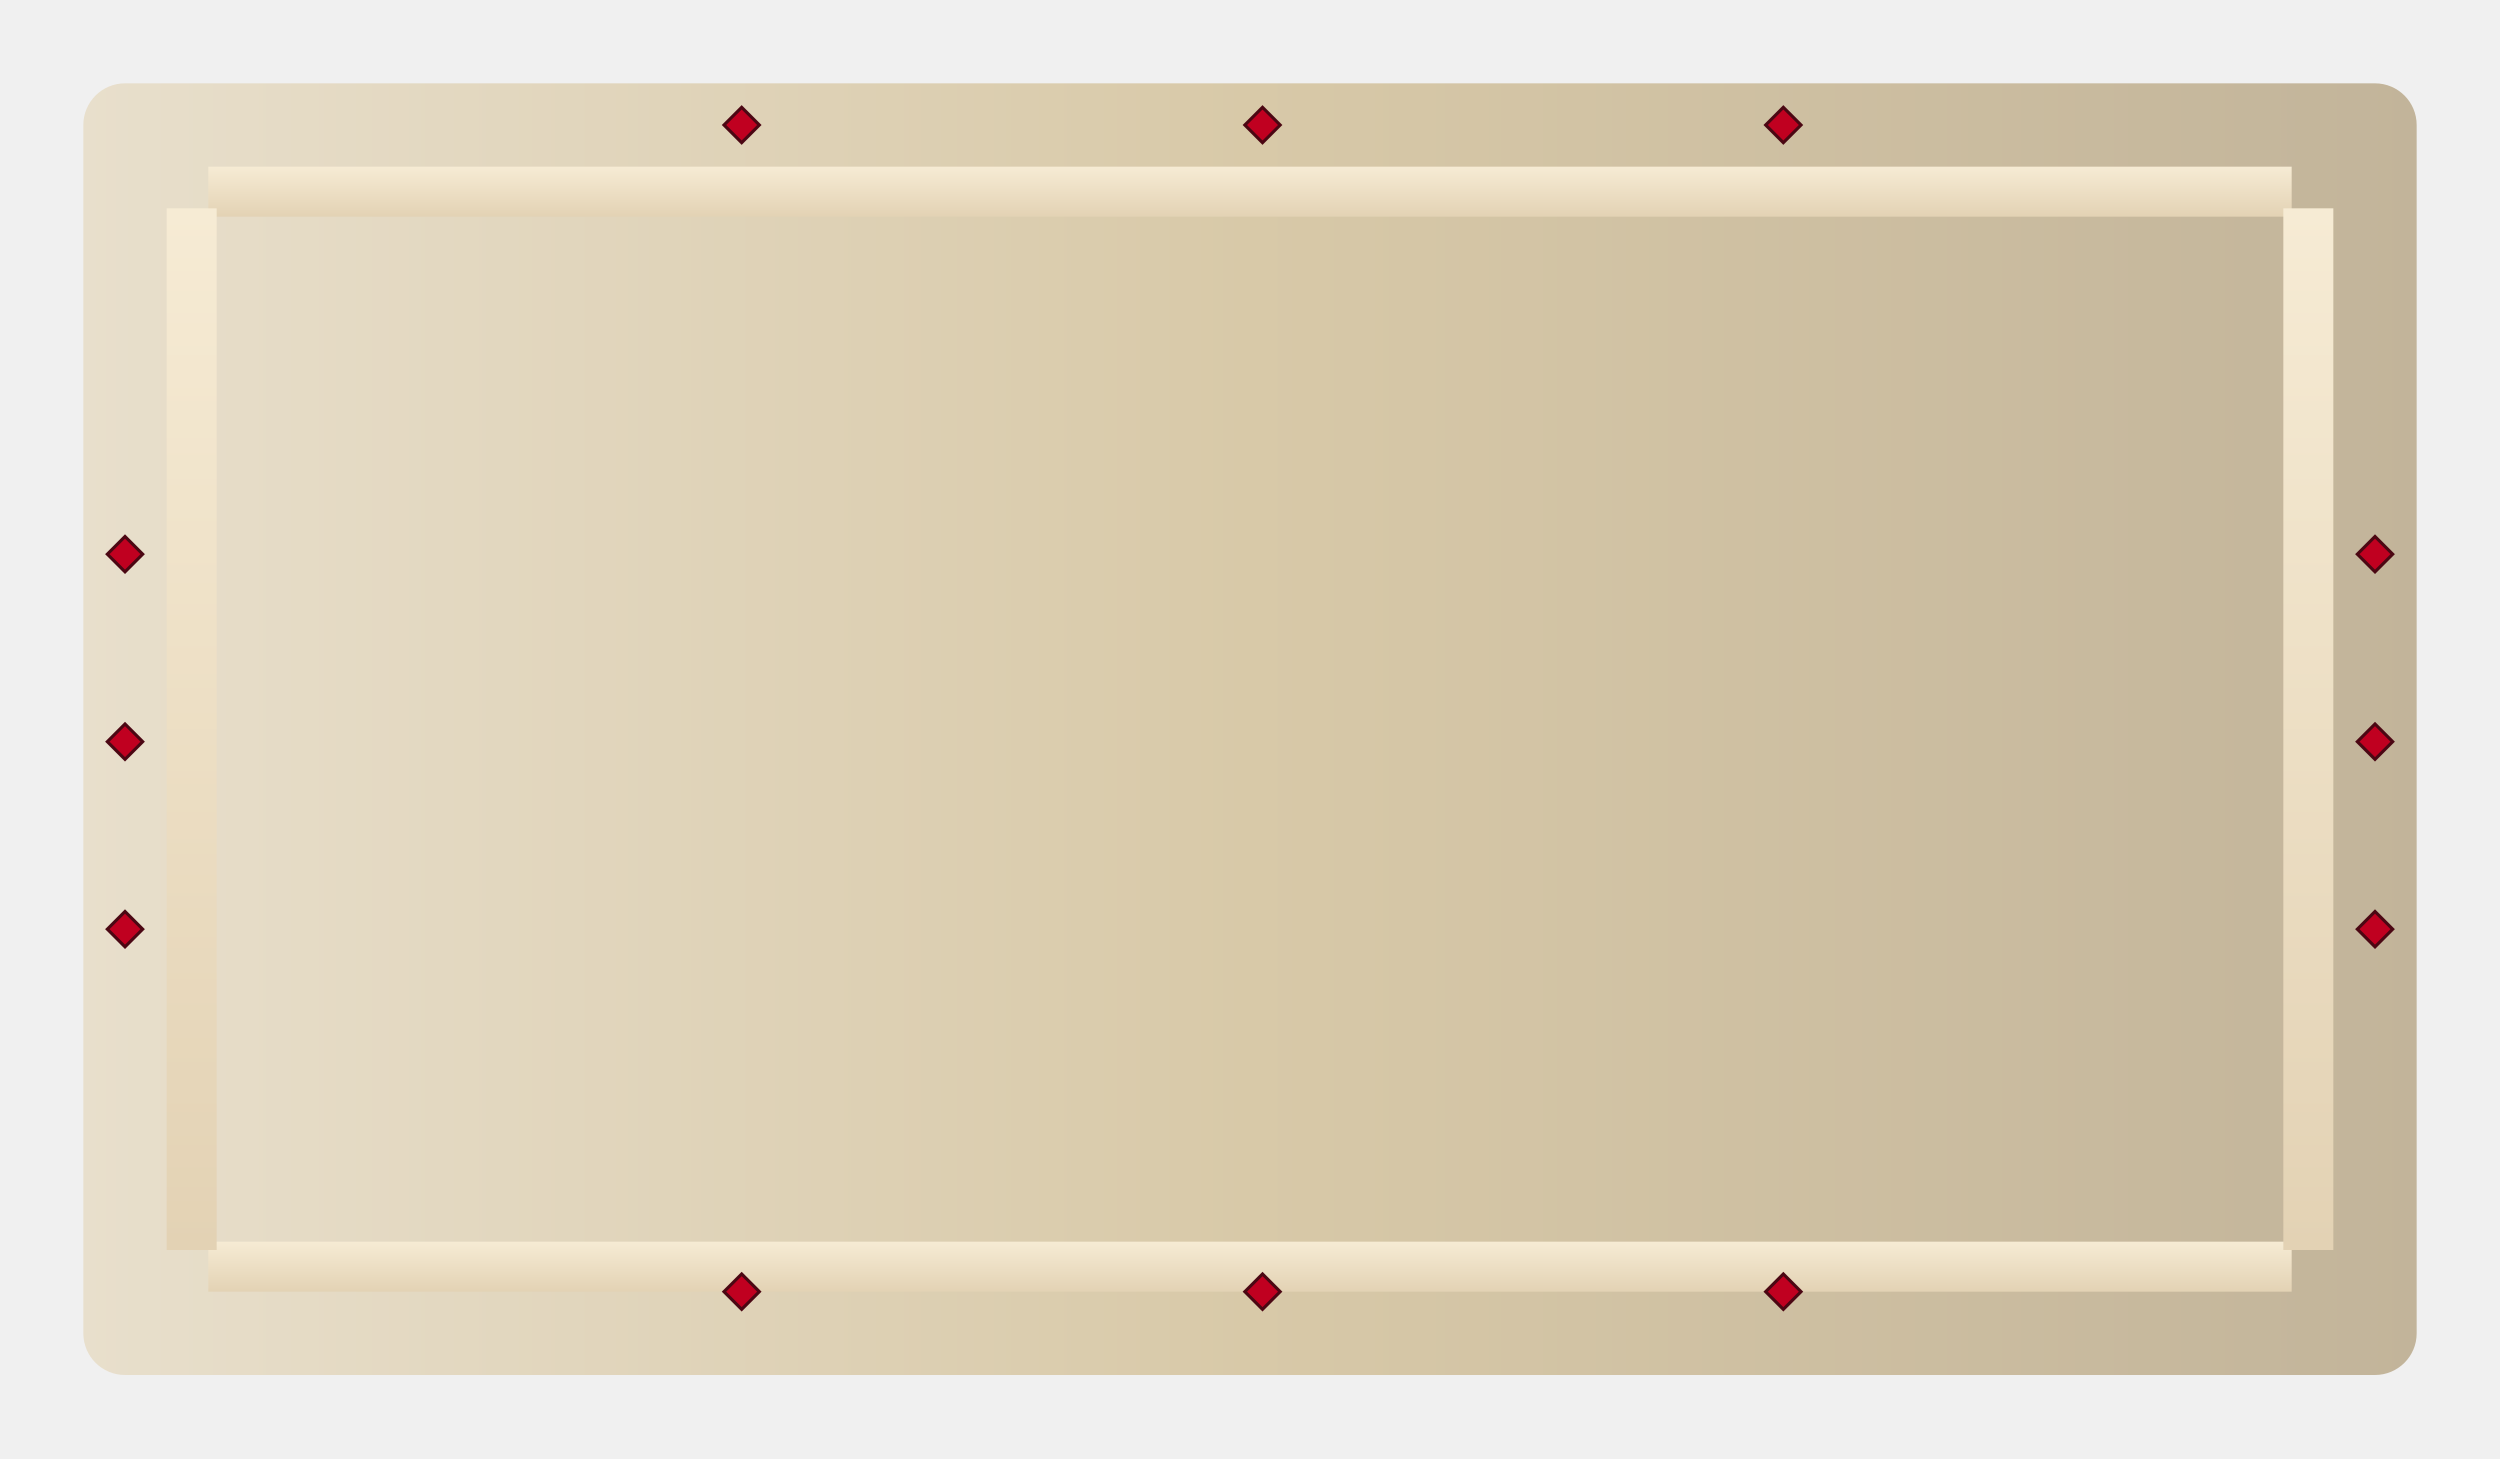
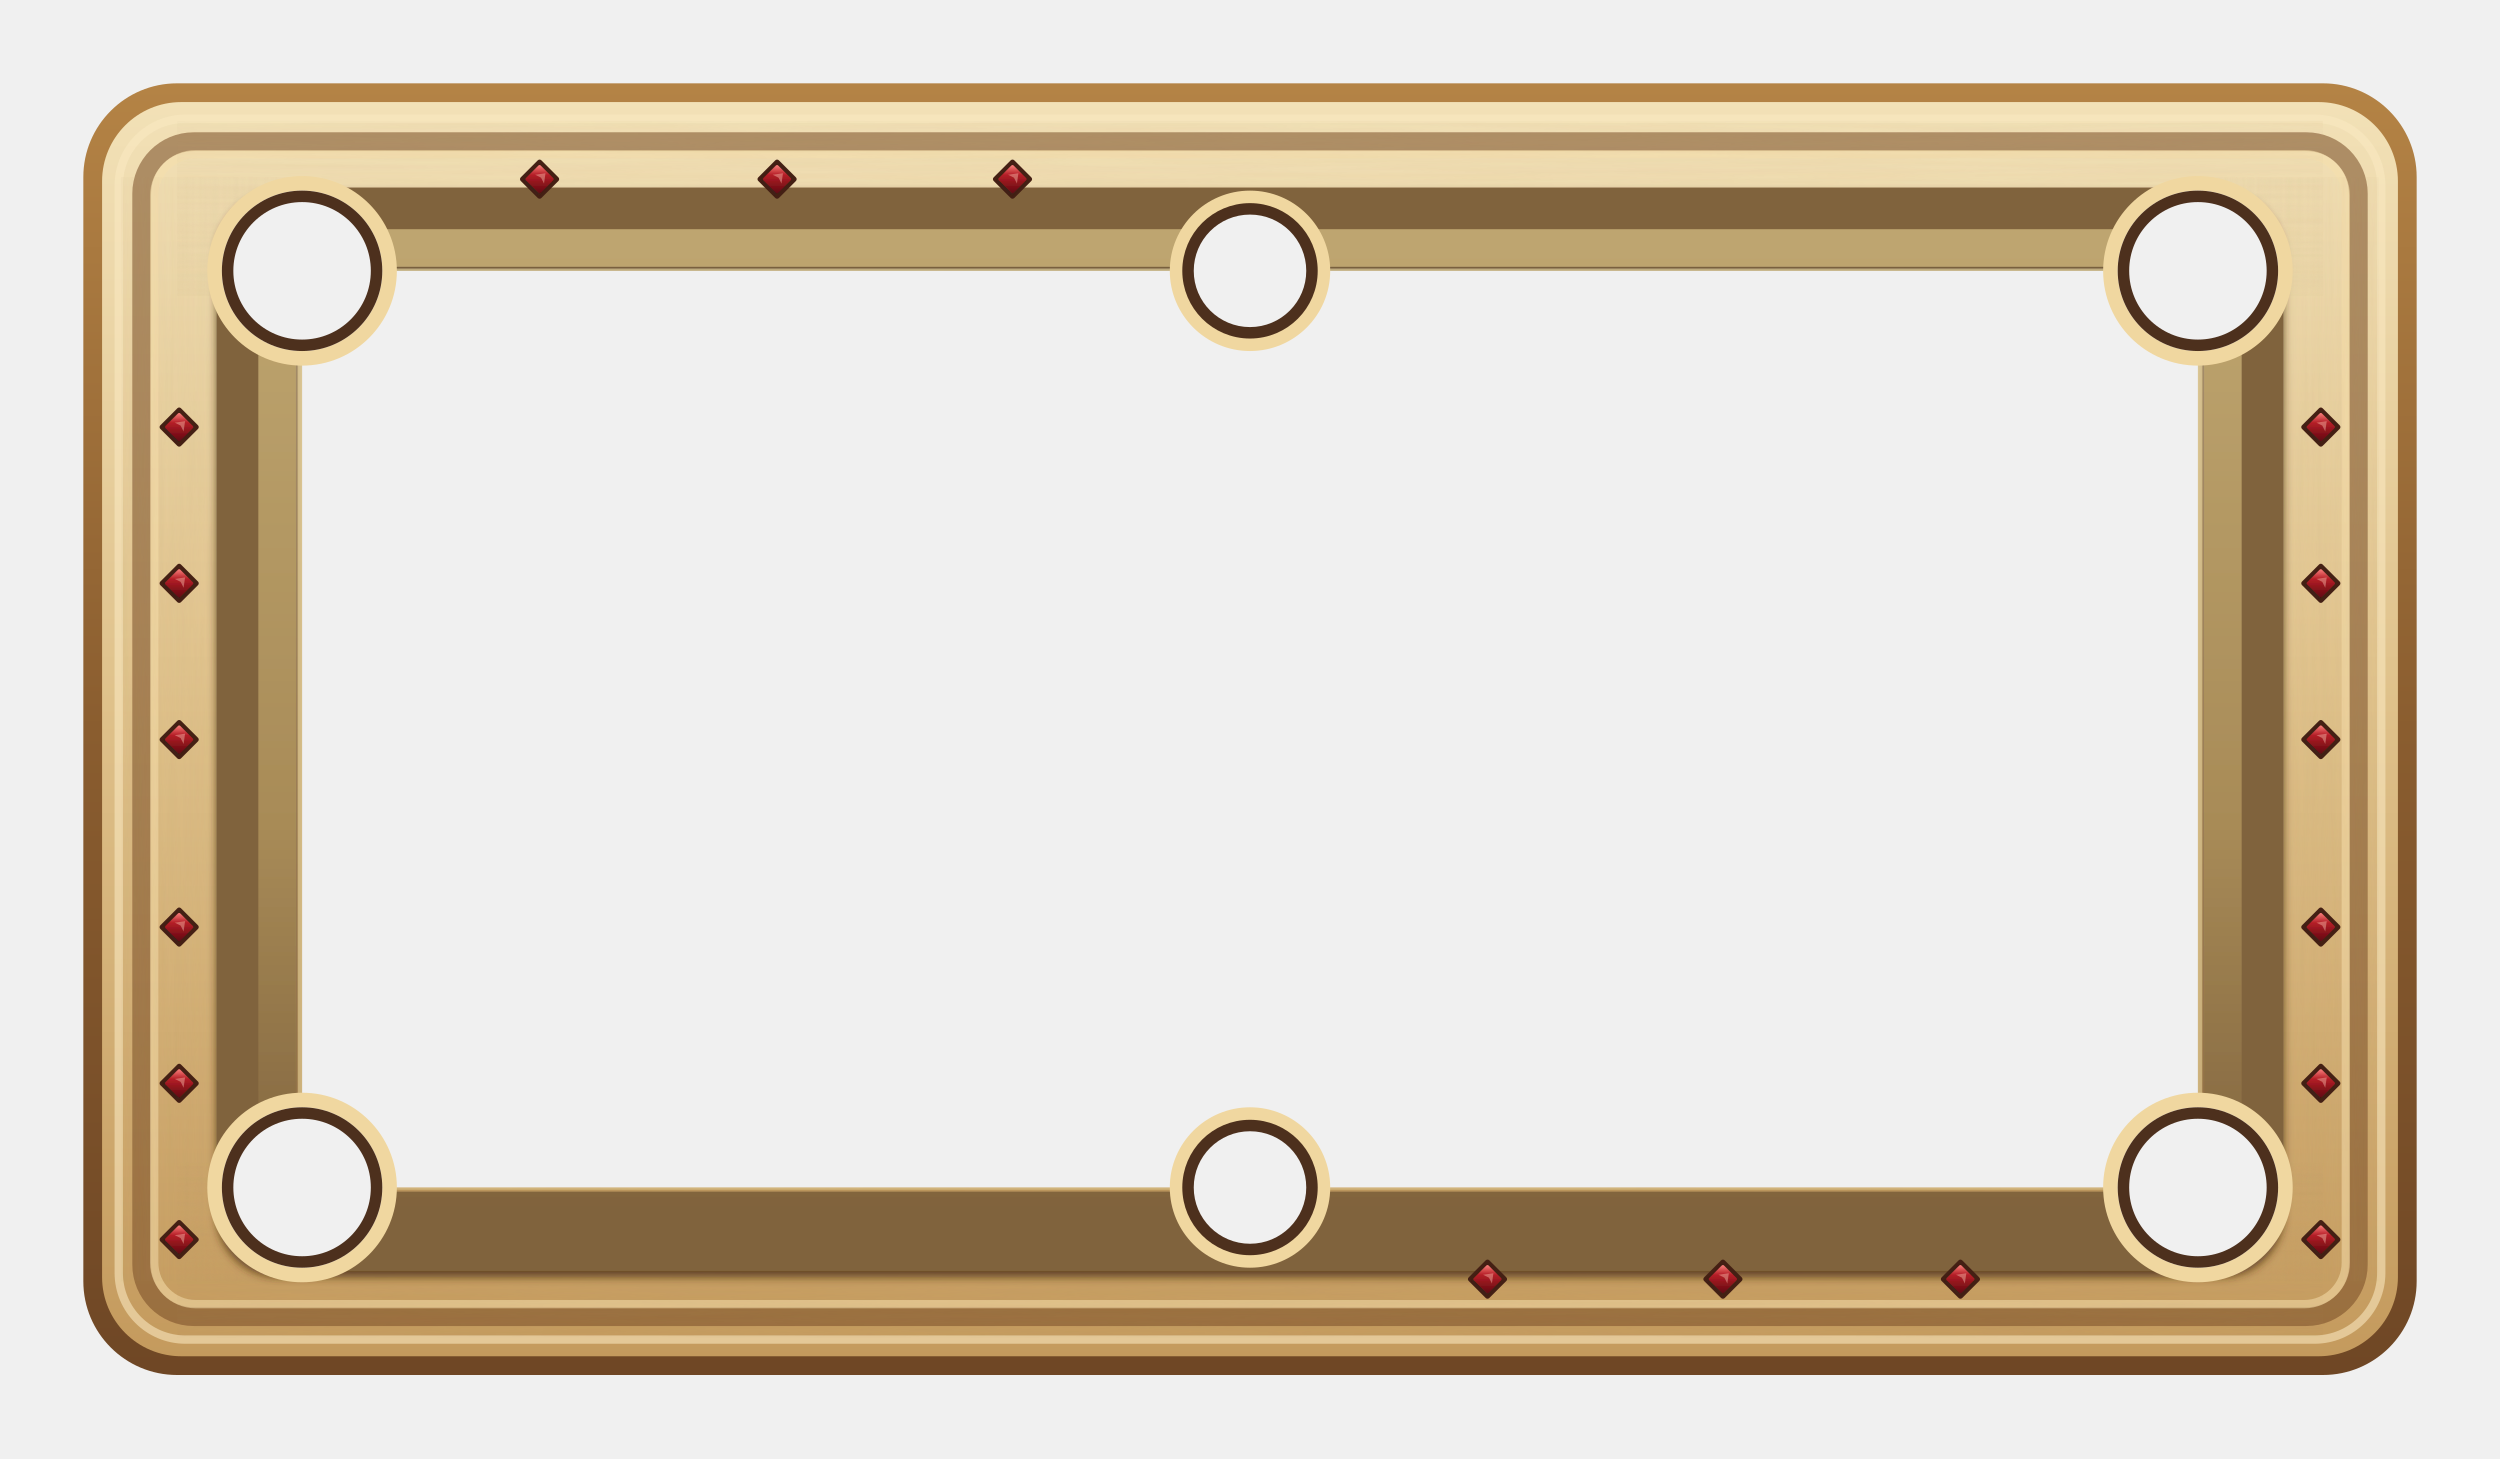
- <svg xmlns="http://www.w3.org/2000/svg" viewBox="0 0 1200 700">
-   <rect x="0" y="0" width="1200" height="700" fill="none" />
+ <svg xmlns="http://www.w3.org/2000/svg" width="1200" height="700" viewBox="0 0 1200 700" role="img" aria-label="Transparent white oak billiard table rail overlay">
  <defs>
-     <linearGradient id="oakRail" x1="0%" y1="0%" x2="100%" y2="0%">
-       <stop offset="0%" stop-color="#e8dfcc" />
-       <stop offset="50%" stop-color="#d8c9a8" />
-       <stop offset="100%" stop-color="#c2b49a" />
+     <linearGradient id="oakBase" x1="0" y1="0" x2="0" y2="1">
+       <stop offset="0" stop-color="#f2e1b7" />
+       <stop offset="0.48" stop-color="#dfc18a" />
+       <stop offset="1" stop-color="#c49a5d" />
    </linearGradient>
+     <linearGradient id="oakEdge" x1="0" y1="0" x2="0" y2="1">
+       <stop offset="0" stop-color="#b48345" />
+       <stop offset="0.5" stop-color="#8a5d2f" />
+       <stop offset="1" stop-color="#6f4725" />
+     </linearGradient>
+     <linearGradient id="cushion" x1="0" y1="0" x2="0" y2="1">
+       <stop offset="0" stop-color="#bea56f" />
+       <stop offset="0.6" stop-color="#a88b57" />
+       <stop offset="1" stop-color="#80633d" />
+     </linearGradient>
+     <linearGradient id="ruby" x1="0" y1="0" x2="1" y2="1">
+       <stop offset="0" stop-color="#ff8580" />
+       <stop offset="0.35" stop-color="#b51f27" />
+       <stop offset="1" stop-color="#5e0710" />
+     </linearGradient>
+     <filter id="oakGrain" x="-5%" y="-10%" width="110%" height="120%">
+       <feTurbulence type="fractalNoise" baseFrequency="0.012 0.42" numOctaves="2" seed="18" result="noise" />
+       <feColorMatrix in="noise" type="matrix" values="           0.36 0    0    0 0.23           0    0.25 0    0 0.14           0    0    0.13 0 0.05           0    0    0    0.24 0" />
+     </filter>
+     <filter id="oakGrainVertical" x="-10%" y="-5%" width="120%" height="110%">
+       <feTurbulence type="fractalNoise" baseFrequency="0.42 0.012" numOctaves="2" seed="27" result="noise" />
+       <feColorMatrix in="noise" type="matrix" values="           0.36 0    0    0 0.23           0    0.25 0    0 0.14           0    0    0.13 0 0.05           0    0    0    0.24 0" />
+     </filter>
+     <filter id="cushionInset" x="-10%" y="-10%" width="120%" height="120%">
+       <feDropShadow dx="0" dy="3" stdDeviation="2" flood-color="#442b18" flood-opacity="0.75" />
+     </filter>
+     <filter id="rubyInset" x="-80%" y="-80%" width="260%" height="260%">
+       <feDropShadow dx="0" dy="1" stdDeviation="0.55" flood-color="#3e1f14" flood-opacity="0.9" />
+     </filter>
+     <mask id="tableCutouts" maskUnits="userSpaceOnUse" x="0" y="0" width="1200" height="700">
+       <rect width="1200" height="700" fill="white" />
+       <rect x="145" y="130" width="910" height="440" rx="8" fill="black" />
+       <circle cx="145" cy="130" r="43" fill="black" />
+       <circle cx="600" cy="130" r="36" fill="black" />
+       <circle cx="1055" cy="130" r="43" fill="black" />
+       <circle cx="145" cy="570" r="43" fill="black" />
+       <circle cx="600" cy="570" r="36" fill="black" />
+       <circle cx="1055" cy="570" r="43" fill="black" />
+     </mask>
+     <mask id="pocketCenter" maskUnits="userSpaceOnUse" x="0" y="0" width="1200" height="700">
+       <rect width="1200" height="700" fill="white" />
+       <circle cx="145" cy="130" r="33" fill="black" />
+       <circle cx="600" cy="130" r="27" fill="black" />
+       <circle cx="1055" cy="130" r="33" fill="black" />
+       <circle cx="145" cy="570" r="33" fill="black" />
+       <circle cx="600" cy="570" r="27" fill="black" />
+       <circle cx="1055" cy="570" r="33" fill="black" />
+     </mask>
+     <clipPath id="topBottomClip">
+       <path fill-rule="evenodd" d="           M 85 58 H 1115 V 142 H 85 Z           M 85 558 H 1115 V 642 H 85 Z         " />
+     </clipPath>
+     <clipPath id="sideClip">
+       <path fill-rule="evenodd" d="           M 58 85 H 142 V 615 H 58 Z           M 1058 85 H 1142 V 615 H 1058 Z         " />
+     </clipPath>
+     <g id="diamond">
+       <rect x="-7" y="-7" width="14" height="14" rx="1.2" fill="#442014" transform="rotate(45)" />
+       <rect x="-5" y="-5" width="10" height="10" rx="0.7" fill="url(#ruby)" transform="rotate(45)" filter="url(#rubyInset)" />
+       <path d="M 0 -4 L 3 0 L 0 -1 L -3 0 Z" fill="#ffd0bc" opacity="0.4" transform="rotate(45)" />
+     </g>
  </defs>
-   <rect x="40" y="40" width="1120" height="620" rx="20" ry="20" fill="url(#oakRail)" />
-   <defs>
-     <linearGradient id="blondCushion" x1="0%" y1="0%" x2="0%" y2="100%">
-       <stop offset="0%" stop-color="#f6ebd4" />
-       <stop offset="100%" stop-color="#e3d2b4" />
-     </linearGradient>
-   </defs>
-   <rect x="100" y="80" width="1000" height="24" fill="url(#blondCushion)" />
-   <rect x="100" y="596" width="1000" height="24" fill="url(#blondCushion)" />
-   <rect x="80" y="100" width="24" height="500" fill="url(#blondCushion)" />
-   <rect x="1096" y="100" width="24" height="500" fill="url(#blondCushion)" />
-   <circle cx="100" cy="100" r="30" fill="none" stroke="none" />
-   <circle cx="1100" cy="100" r="30" fill="none" stroke="none" />
-   <circle cx="100" cy="600" r="30" fill="none" stroke="none" />
-   <circle cx="1100" cy="600" r="30" fill="none" stroke="none" />
-   <circle cx="600" cy="100" r="30" fill="none" stroke="none" />
-   <circle cx="600" cy="600" r="30" fill="none" stroke="none" />
-   <g fill="#c00020" stroke="#4b0713" stroke-width="1.5">
-     <rect x="350" y="54" width="12" height="12" transform="rotate(45 356 60)" />
-     <rect x="600" y="54" width="12" height="12" transform="rotate(45 606 60)" />
-     <rect x="850" y="54" width="12" height="12" transform="rotate(45 856 60)" />
-     <rect x="350" y="614" width="12" height="12" transform="rotate(45 356 620)" />
-     <rect x="600" y="614" width="12" height="12" transform="rotate(45 606 620)" />
-     <rect x="850" y="614" width="12" height="12" transform="rotate(45 856 620)" />
-     <rect x="54" y="260" width="12" height="12" transform="rotate(45 60 266)" />
-     <rect x="54" y="350" width="12" height="12" transform="rotate(45 60 356)" />
-     <rect x="54" y="440" width="12" height="12" transform="rotate(45 60 446)" />
-     <rect x="1134" y="260" width="12" height="12" transform="rotate(45 1140 266)" />
-     <rect x="1134" y="350" width="12" height="12" transform="rotate(45 1140 356)" />
-     <rect x="1134" y="440" width="12" height="12" transform="rotate(45 1140 446)" />
+   <g id="outer-rail" mask="url(#tableCutouts)">
+     <rect x="40" y="40" width="1120" height="620" rx="45" fill="url(#oakEdge)" />
+     <rect x="49" y="49" width="1102" height="602" rx="38" fill="url(#oakBase)" />
+     <rect x="57" y="57" width="1086" height="586" rx="32" fill="none" stroke="#f9e9c1" stroke-width="4" opacity="0.58" />
+     <rect x="68" y="68" width="1064" height="564" rx="25" fill="none" stroke="#774a25" stroke-width="9" opacity="0.55" />
+     <rect x="74" y="74" width="1052" height="552" rx="20" fill="none" stroke="#f6dfac" stroke-width="4" opacity="0.55" />
+   </g>
+   <g id="oak-grain" mask="url(#tableCutouts)" opacity="0.30">
+     <g clip-path="url(#topBottomClip)">
+       <rect x="55" y="54" width="1090" height="105" fill="#70491f" filter="url(#oakGrain)" />
+       <rect x="55" y="541" width="1090" height="105" fill="#70491f" filter="url(#oakGrain)" />
+     </g>
+     <g clip-path="url(#sideClip)">
+       <rect x="54" y="55" width="105" height="590" fill="#70491f" filter="url(#oakGrainVertical)" />
+       <rect x="1041" y="55" width="105" height="590" fill="#70491f" filter="url(#oakGrainVertical)" />
+     </g>
+   </g>
+   <g id="cushion-inset" mask="url(#tableCutouts)" filter="url(#cushionInset)">
+     <rect x="118" y="104" width="964" height="492" rx="16" fill="none" stroke="#80633d" stroke-width="28" />
+     <rect x="133" y="119" width="934" height="462" rx="10" fill="none" stroke="url(#cushion)" stroke-width="18" />
+     <rect x="144" y="130" width="912" height="440" rx="8" fill="none" stroke="#e0ca94" stroke-width="2" opacity="0.44" />
+   </g>
+   <g id="pocket-bevels" mask="url(#pocketCenter)" fill="none">
+     <circle cx="145" cy="130" r="42" stroke="#f0d7a0" stroke-width="7" />
+     <circle cx="145" cy="130" r="35" stroke="#4d301d" stroke-width="7" />
+     <circle cx="600" cy="130" r="35" stroke="#f0d7a0" stroke-width="7" />
+     <circle cx="600" cy="130" r="29" stroke="#4d301d" stroke-width="7" />
+     <circle cx="1055" cy="130" r="42" stroke="#f0d7a0" stroke-width="7" />
+     <circle cx="1055" cy="130" r="35" stroke="#4d301d" stroke-width="7" />
+     <circle cx="145" cy="570" r="42" stroke="#f0d7a0" stroke-width="7" />
+     <circle cx="145" cy="570" r="35" stroke="#4d301d" stroke-width="7" />
+     <circle cx="600" cy="570" r="35" stroke="#f0d7a0" stroke-width="7" />
+     <circle cx="600" cy="570" r="29" stroke="#4d301d" stroke-width="7" />
+     <circle cx="1055" cy="570" r="42" stroke="#f0d7a0" stroke-width="7" />
+     <circle cx="1055" cy="570" r="35" stroke="#4d301d" stroke-width="7" />
+   </g>
+   <g id="diamond-sights">
+     <use href="#diamond" x="259" y="86" />
+     <use href="#diamond" x="373" y="86" />
+     <use href="#diamond" x="486" y="86" />
+     <use href="#diamond" x="714" y="614" />
+     <use href="#diamond" x="827" y="614" />
+     <use href="#diamond" x="941" y="614" />
+     <use href="#diamond" x="86" y="205" />
+     <use href="#diamond" x="86" y="280" />
+     <use href="#diamond" x="86" y="355" />
+     <use href="#diamond" x="86" y="445" />
+     <use href="#diamond" x="86" y="520" />
+     <use href="#diamond" x="86" y="595" />
+     <use href="#diamond" x="1114" y="205" />
+     <use href="#diamond" x="1114" y="280" />
+     <use href="#diamond" x="1114" y="355" />
+     <use href="#diamond" x="1114" y="445" />
+     <use href="#diamond" x="1114" y="520" />
+     <use href="#diamond" x="1114" y="595" />
  </g>
</svg>
